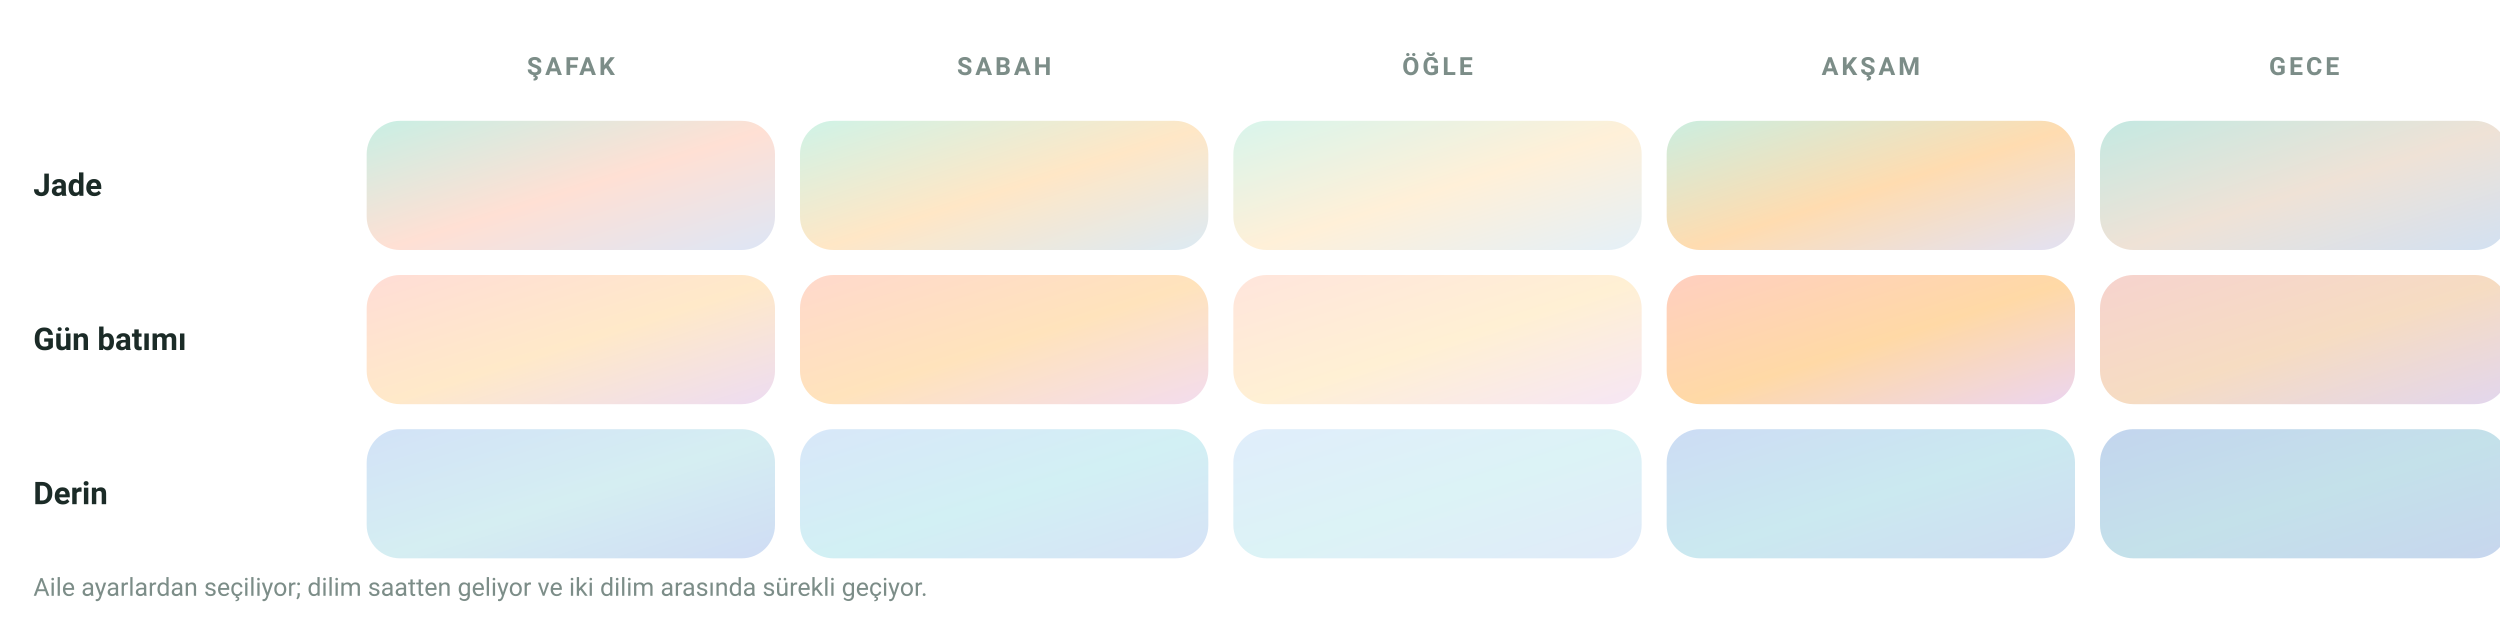
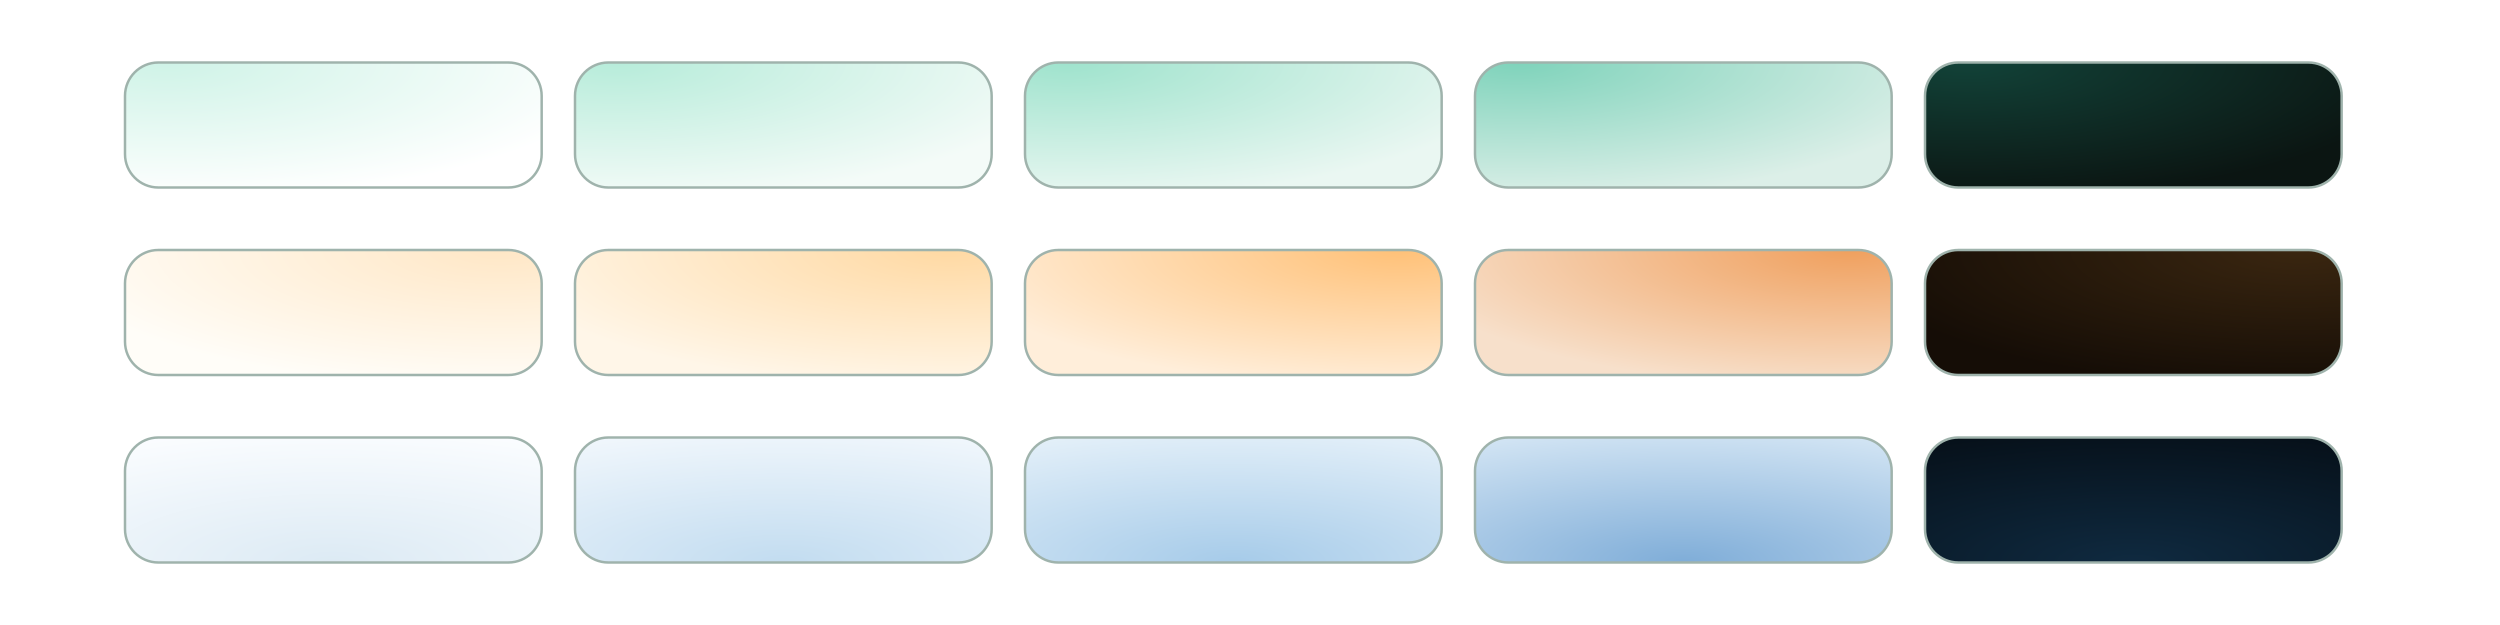
- <svg xmlns="http://www.w3.org/2000/svg" font-family="Segoe UI, Roboto, Helvetica Neue, Arial, sans-serif" width="1200" height="300" viewBox="0 0 1200 300" role="img" aria-label="Üç gradyan ailesi, günün beş dilimine göre">
+ <svg xmlns="http://www.w3.org/2000/svg" viewBox="0 0 1200 300" width="1200" height="300" role="img" aria-label="Üç gradyan ailesinin günün dilimlerine göre yazısız taslağı">
  <defs>
-     <linearGradient id="g1" x1="0" y1="0" x2="1" y2="1">
-       <stop offset="0" stop-color="#C8EFE4" />
-       <stop offset="0.52" stop-color="#FFE0D4" />
-       <stop offset="1" stop-color="#DDE6F6" />
-     </linearGradient>
-     <linearGradient id="g2" x1="0" y1="0" x2="1" y2="1">
+     <radialGradient id="j1" cx="0.1" cy="0" r="1.1">
      <stop offset="0" stop-color="#CFF3E7" />
-       <stop offset="0.52" stop-color="#FFE7C6" />
-       <stop offset="1" stop-color="#DCEAF4" />
-     </linearGradient>
-     <linearGradient id="g3" x1="0" y1="0" x2="1" y2="1">
-       <stop offset="0" stop-color="#D8F5EC" />
-       <stop offset="0.52" stop-color="#FFF0D8" />
-       <stop offset="1" stop-color="#E4F0F8" />
-     </linearGradient>
-     <linearGradient id="g4" x1="0" y1="0" x2="1" y2="1">
-       <stop offset="0" stop-color="#CBEEE0" />
-       <stop offset="0.52" stop-color="#FFDCB0" />
-       <stop offset="1" stop-color="#E2E2F4" />
-     </linearGradient>
-     <linearGradient id="g5" x1="0" y1="0" x2="1" y2="1">
-       <stop offset="0" stop-color="#C4E9E2" />
-       <stop offset="0.52" stop-color="#EFE2D6" />
-       <stop offset="1" stop-color="#D2E1F2" />
-     </linearGradient>
-     <linearGradient id="g6" x1="0" y1="0" x2="1" y2="1">
-       <stop offset="0" stop-color="#FFDDD6" />
-       <stop offset="0.52" stop-color="#FFE9C9" />
-       <stop offset="1" stop-color="#EDDCF2" />
-     </linearGradient>
-     <linearGradient id="g7" x1="0" y1="0" x2="1" y2="1">
-       <stop offset="0" stop-color="#FFD9CC" />
-       <stop offset="0.52" stop-color="#FFE3BC" />
-       <stop offset="1" stop-color="#F3DCEE" />
-     </linearGradient>
-     <linearGradient id="g8" x1="0" y1="0" x2="1" y2="1">
-       <stop offset="0" stop-color="#FFE5DC" />
-       <stop offset="0.52" stop-color="#FFF0D4" />
-       <stop offset="1" stop-color="#F6E6F5" />
-     </linearGradient>
-     <linearGradient id="g9" x1="0" y1="0" x2="1" y2="1">
-       <stop offset="0" stop-color="#FFCFC0" />
-       <stop offset="0.52" stop-color="#FFD9A6" />
-       <stop offset="1" stop-color="#ECD5F0" />
-     </linearGradient>
-     <linearGradient id="g10" x1="0" y1="0" x2="1" y2="1">
-       <stop offset="0" stop-color="#F6D3CE" />
-       <stop offset="0.52" stop-color="#F6DCC2" />
-       <stop offset="1" stop-color="#E2D6EE" />
-     </linearGradient>
-     <linearGradient id="g11" x1="0" y1="0" x2="1" y2="1">
-       <stop offset="0" stop-color="#D2E2F7" />
-       <stop offset="0.52" stop-color="#D5EEF2" />
-       <stop offset="1" stop-color="#CFDCF4" />
-     </linearGradient>
-     <linearGradient id="g12" x1="0" y1="0" x2="1" y2="1">
-       <stop offset="0" stop-color="#D8E7F9" />
-       <stop offset="0.52" stop-color="#D2F0F4" />
-       <stop offset="1" stop-color="#D6E2F6" />
-     </linearGradient>
-     <linearGradient id="g13" x1="0" y1="0" x2="1" y2="1">
-       <stop offset="0" stop-color="#E0EDFB" />
-       <stop offset="0.52" stop-color="#DCF3F6" />
-       <stop offset="1" stop-color="#E0EAF9" />
-     </linearGradient>
-     <linearGradient id="g14" x1="0" y1="0" x2="1" y2="1">
-       <stop offset="0" stop-color="#CCDCF4" />
-       <stop offset="0.52" stop-color="#CBE9F0" />
-       <stop offset="1" stop-color="#CEDCF2" />
-     </linearGradient>
-     <linearGradient id="g15" x1="0" y1="0" x2="1" y2="1">
-       <stop offset="0" stop-color="#C3D5EE" />
-       <stop offset="0.52" stop-color="#C4E1EA" />
-       <stop offset="1" stop-color="#C7D6EE" />
-     </linearGradient>
+       <stop offset="1" stop-color="#FFFFFF" />
+     </radialGradient>
+     <radialGradient id="j2" cx="0.1" cy="0" r="1.1">
+       <stop offset="0" stop-color="#B7ECDA" />
+       <stop offset="1" stop-color="#F4FBF8" />
+     </radialGradient>
+     <radialGradient id="j3" cx="0.1" cy="0" r="1.1">
+       <stop offset="0" stop-color="#9FE3CD" />
+       <stop offset="1" stop-color="#EAF7F2" />
+     </radialGradient>
+     <radialGradient id="j4" cx="0.1" cy="0" r="1.1">
+       <stop offset="0" stop-color="#7FD3BB" />
+       <stop offset="1" stop-color="#DCEFE8" />
+     </radialGradient>
+     <radialGradient id="j5" cx="0.1" cy="0" r="1.1">
+       <stop offset="0" stop-color="#124238" />
+       <stop offset="1" stop-color="#0B1512" />
+     </radialGradient>
+     <radialGradient id="s1" cx="0.9" cy="0" r="1.1">
+       <stop offset="0" stop-color="#FFE7C6" />
+       <stop offset="1" stop-color="#FFFDF8" />
+     </radialGradient>
+     <radialGradient id="s2" cx="0.9" cy="0" r="1.1">
+       <stop offset="0" stop-color="#FFD9A3" />
+       <stop offset="1" stop-color="#FFF6E8" />
+     </radialGradient>
+     <radialGradient id="s3" cx="0.9" cy="0" r="1.1">
+       <stop offset="0" stop-color="#FFC178" />
+       <stop offset="1" stop-color="#FFEEDA" />
+     </radialGradient>
+     <radialGradient id="s4" cx="0.9" cy="0" r="1.1">
+       <stop offset="0" stop-color="#F0A05E" />
+       <stop offset="1" stop-color="#F7E0CB" />
+     </radialGradient>
+     <radialGradient id="s5" cx="0.9" cy="0" r="1.1">
+       <stop offset="0" stop-color="#3A2610" />
+       <stop offset="1" stop-color="#150D06" />
+     </radialGradient>
+     <radialGradient id="d1" cx="0.5" cy="1" r="1.1">
+       <stop offset="0" stop-color="#DCEAF4" />
+       <stop offset="1" stop-color="#FBFDFF" />
+     </radialGradient>
+     <radialGradient id="d2" cx="0.5" cy="1" r="1.1">
+       <stop offset="0" stop-color="#C2DCF0" />
+       <stop offset="1" stop-color="#F1F7FC" />
+     </radialGradient>
+     <radialGradient id="d3" cx="0.5" cy="1" r="1.1">
+       <stop offset="0" stop-color="#A6CBE9" />
+       <stop offset="1" stop-color="#E4F0F9" />
+     </radialGradient>
+     <radialGradient id="d4" cx="0.5" cy="1" r="1.1">
+       <stop offset="0" stop-color="#7FADD8" />
+       <stop offset="1" stop-color="#D3E5F4" />
+     </radialGradient>
+     <radialGradient id="d5" cx="0.5" cy="1" r="1.1">
+       <stop offset="0" stop-color="#0F2A40" />
+       <stop offset="1" stop-color="#061019" />
+     </radialGradient>
  </defs>
-   <text x="274" y="36" font-size="12" font-weight="700" letter-spacing="1.4" text-anchor="middle" fill="#7C8D88">ŞAFAK</text>
-   <text x="482" y="36" font-size="12" font-weight="700" letter-spacing="1.4" text-anchor="middle" fill="#7C8D88">SABAH</text>
-   <text x="690" y="36" font-size="12" font-weight="700" letter-spacing="1.4" text-anchor="middle" fill="#7C8D88">ÖĞLE</text>
-   <text x="898" y="36" font-size="12" font-weight="700" letter-spacing="1.4" text-anchor="middle" fill="#7C8D88">AKŞAM</text>
-   <text x="1106" y="36" font-size="12" font-weight="700" letter-spacing="1.4" text-anchor="middle" fill="#7C8D88">GECE</text>
-   <text x="16" y="94" font-size="15" font-weight="600" fill="#1B2B27">Jade</text>
-   <rect x="176" y="58" width="196" height="62" rx="16" fill="url(#g1)" />
-   <rect x="384" y="58" width="196" height="62" rx="16" fill="url(#g2)" />
-   <rect x="592" y="58" width="196" height="62" rx="16" fill="url(#g3)" />
-   <rect x="800" y="58" width="196" height="62" rx="16" fill="url(#g4)" />
-   <rect x="1008" y="58" width="196" height="62" rx="16" fill="url(#g5)" />
-   <text x="16" y="168" font-size="15" font-weight="600" fill="#1B2B27">Gün batımı</text>
-   <rect x="176" y="132" width="196" height="62" rx="16" fill="url(#g6)" />
-   <rect x="384" y="132" width="196" height="62" rx="16" fill="url(#g7)" />
-   <rect x="592" y="132" width="196" height="62" rx="16" fill="url(#g8)" />
-   <rect x="800" y="132" width="196" height="62" rx="16" fill="url(#g9)" />
-   <rect x="1008" y="132" width="196" height="62" rx="16" fill="url(#g10)" />
-   <text x="16" y="242" font-size="15" font-weight="600" fill="#1B2B27">Derin</text>
-   <rect x="176" y="206" width="196" height="62" rx="16" fill="url(#g11)" />
-   <rect x="384" y="206" width="196" height="62" rx="16" fill="url(#g12)" />
-   <rect x="592" y="206" width="196" height="62" rx="16" fill="url(#g13)" />
-   <rect x="800" y="206" width="196" height="62" rx="16" fill="url(#g14)" />
-   <rect x="1008" y="206" width="196" height="62" rx="16" fill="url(#g15)" />
-   <text x="16" y="286" font-size="12" fill="#7C8D88">Aile ayarlardan seçiliyor; dilim saatten geliyor ve iki dilim arasında sürekli geçiyor.</text>
+   <g stroke="#9FB3AC" stroke-width="1.2">
+     <g transform="translate(60 30)">
+       <rect x="0" y="0" width="200" height="60" rx="16" fill="url(#j1)" />
+       <rect x="216" y="0" width="200" height="60" rx="16" fill="url(#j2)" />
+       <rect x="432" y="0" width="200" height="60" rx="16" fill="url(#j3)" />
+       <rect x="648" y="0" width="200" height="60" rx="16" fill="url(#j4)" />
+       <rect x="864" y="0" width="200" height="60" rx="16" fill="url(#j5)" />
+     </g>
+     <g transform="translate(60 120)">
+       <rect x="0" y="0" width="200" height="60" rx="16" fill="url(#s1)" />
+       <rect x="216" y="0" width="200" height="60" rx="16" fill="url(#s2)" />
+       <rect x="432" y="0" width="200" height="60" rx="16" fill="url(#s3)" />
+       <rect x="648" y="0" width="200" height="60" rx="16" fill="url(#s4)" />
+       <rect x="864" y="0" width="200" height="60" rx="16" fill="url(#s5)" />
+     </g>
+     <g transform="translate(60 210)">
+       <rect x="0" y="0" width="200" height="60" rx="16" fill="url(#d1)" />
+       <rect x="216" y="0" width="200" height="60" rx="16" fill="url(#d2)" />
+       <rect x="432" y="0" width="200" height="60" rx="16" fill="url(#d3)" />
+       <rect x="648" y="0" width="200" height="60" rx="16" fill="url(#d4)" />
+       <rect x="864" y="0" width="200" height="60" rx="16" fill="url(#d5)" />
+     </g>
+   </g>
</svg>
